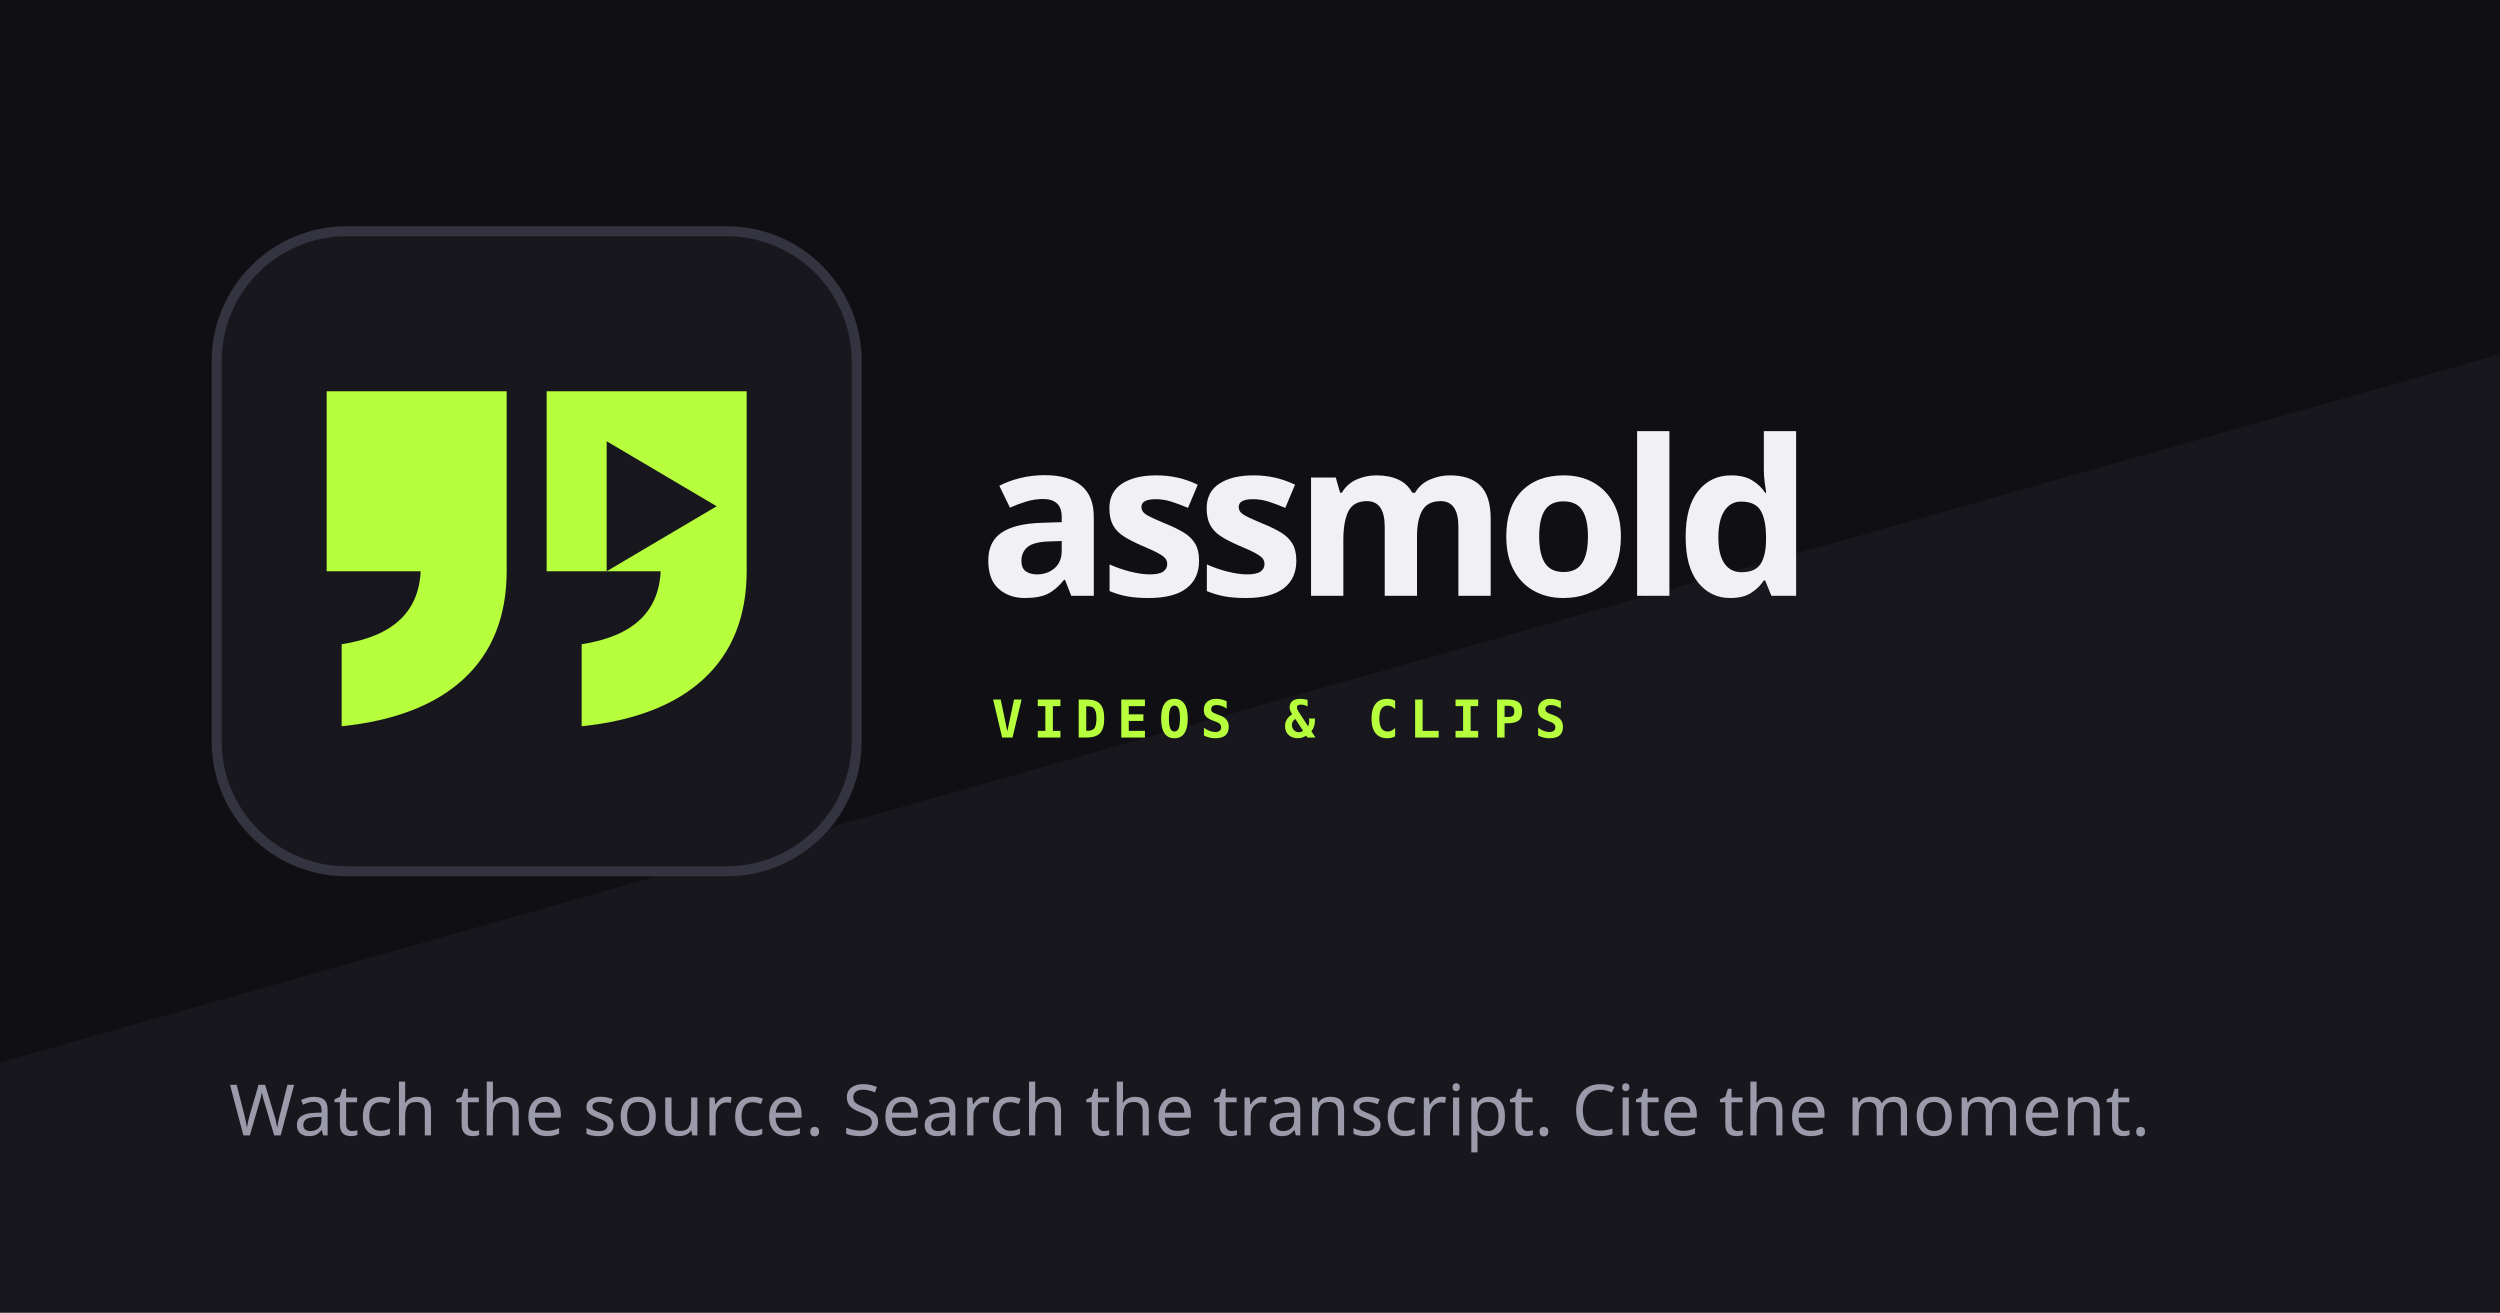
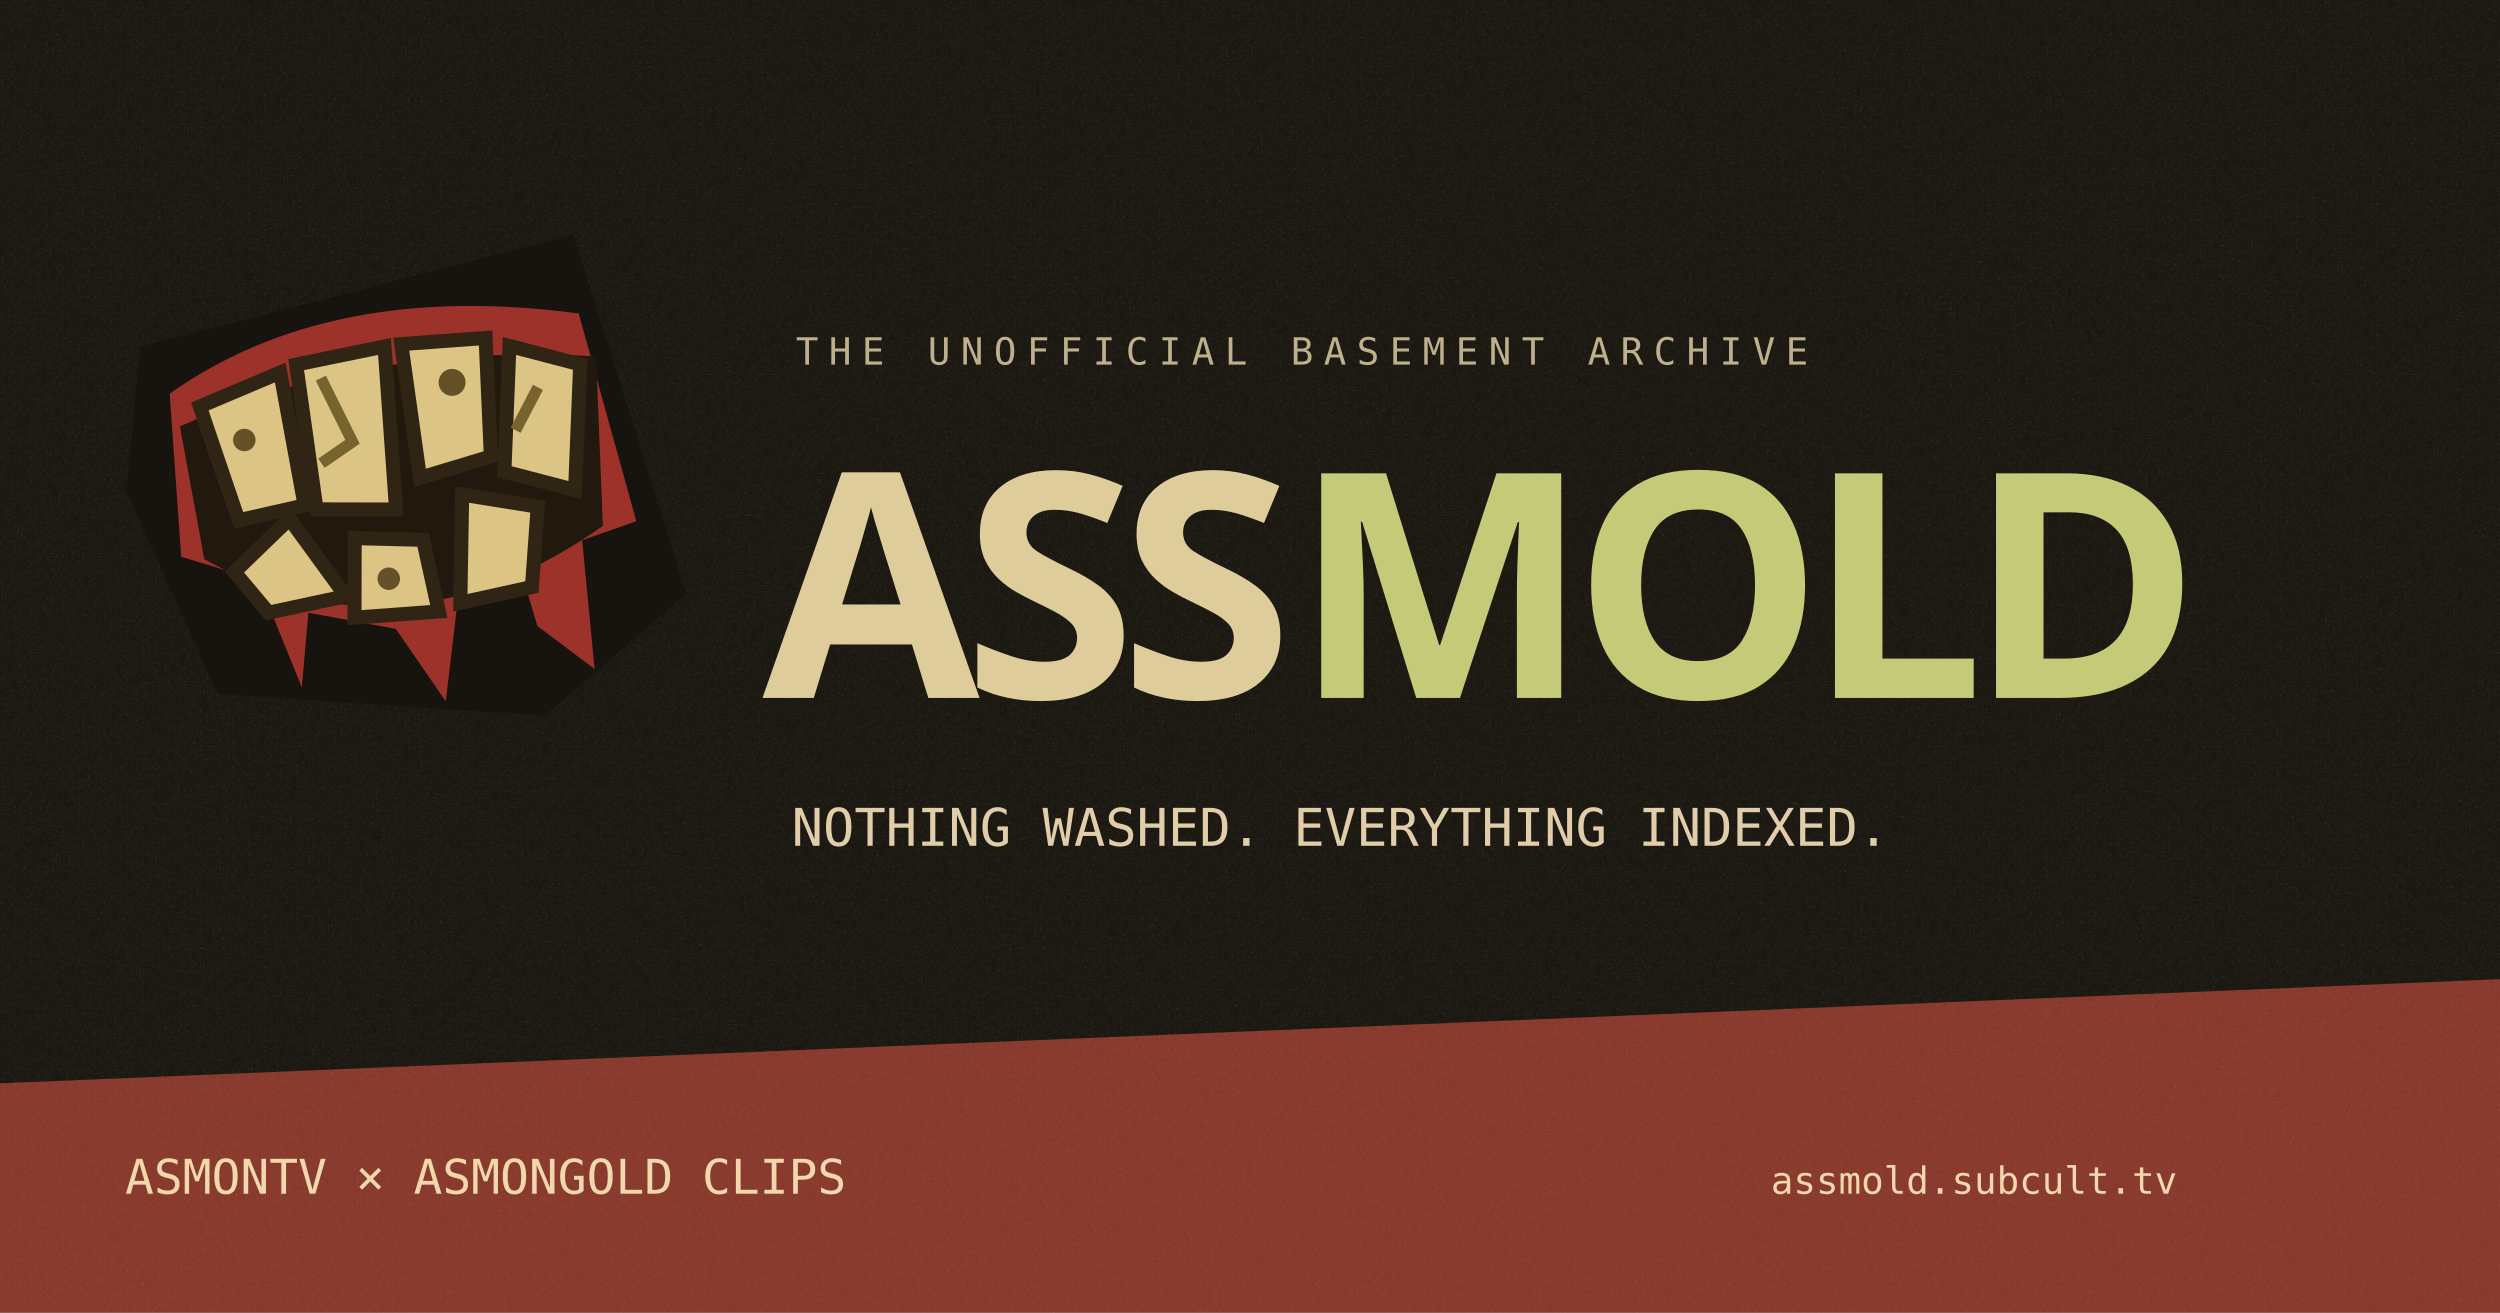
<svg xmlns="http://www.w3.org/2000/svg" viewBox="0 0 1200 630" role="img" aria-labelledby="title desc">
-   <rect width="1200" height="630" fill="#101014" />
-   <path d="M0 510 1200 170v460H0Z" fill="#17171d" />
-   <g transform="translate(104 111) scale(4.8)">
-     <rect width="64" height="64" rx="13" fill="#17171d" stroke="#343441" />
-     <path fill="#b7ff3c" d="M11 16h18v18c0 9-5.8 14.4-16.5 15.5v-8.2c5.1-.8 7.7-3.2 7.9-7.3H11V16Zm22 0h20v18c0 9-5.8 14.4-16.5 15.5v-8.2c5.1-.8 7.7-3.2 7.9-7.3H33V16Z" />
-     <path fill="#17171d" d="m39 21 11 6.5L39 34V21Z" />
+   <defs>
+     <filter id="noise">
+       <feTurbulence baseFrequency=".65" numOctaves="3" stitchTiles="stitch" />
+       <feColorMatrix type="saturate" values="0" />
+     </filter>
+   </defs>
+   <rect width="1200" height="630" fill="#19160f" />
+   <path d="m0 520 1200-50v160H0Z" fill="#89382b" />
+   <rect width="1200" height="630" filter="url(#noise)" opacity=".12" />
+   <g transform="translate(55 100) rotate(-8 125 125) scale(2.7)">
+     <path fill="#17130e" d="M8 19 87 10 98 76 70 94 13 82 2 44Z" />
+     <path fill="#9d322b" d="M12 28Q43 12 86 24L91 62 81 64 80 87 71 78 69 65 58 70 53 89 46 75 31 70 28 83 23 63 10 57Z" />
+     <path fill="#21190e" d="M13 34Q49 24 88 32L85 62Q46 82 14 58Z" />
+     <g fill="#dcc584" stroke="#302515" stroke-width="2.5">
+       <path d="m17 31 15-4 1 24-12 1Z" />
+       <path d="m35 26 16-1-2 29-14-2Z" />
+       <path d="m54 25 15 1-2 21-13 2Z" />
+       <path d="m73 28 12 5-4 22-12-5Z" />
+       <path d="m19 61 11-8 8 15-14 1Z" />
+       <path d="m41 58 12 2 1 13-15-1Z" />
+       <path d="m61 53 13 4-3 14-13 1Z" />
+     </g>
+     <path d="m39 29 4 12-6 3m40-8-5 7" fill="none" stroke="#77632e" stroke-width="2" />
+     <g fill="#645127">
+       <circle cx="24" cy="38" r="2" />
+       <circle cx="62" cy="33" r="2.4" />
+       <circle cx="46" cy="66" r="2" />
+     </g>
  </g>
-   <text x="470" y="286" fill="#f1f1f4" font-family="Alegreya Sans,Segoe UI,sans-serif" font-size="104" font-weight="700" letter-spacing="-5">assmold</text>
-   <text x="476" y="354" fill="#b7ff3c" font-family="JetBrains Mono,monospace" font-size="25" font-weight="700" letter-spacing="5">VIDEOS &amp; CLIPS</text>
-   <text x="110" y="545" fill="#9a9aaa" font-family="Alegreya Sans,Segoe UI,sans-serif" font-size="34">Watch the source. Search the transcript. Cite the moment.</text>
+   <text x="382" y="175" font-family="monospace" font-size="18" fill="#bfb08d" letter-spacing="5">THE UNOFFICIAL BASEMENT ARCHIVE</text>
+   <text x="366" y="335" font-family="Impact,Arial Black,sans-serif" font-weight="900" font-size="151" letter-spacing="-8" fill="#dfcc9b">ASS<tspan fill="#c5ca79">MOLD</tspan>
+   </text>
+   <text x="380" y="406" font-family="monospace" font-size="25" fill="#e1cdaa">NOTHING WASHED. EVERYTHING INDEXED.</text>
+   <text x="60" y="573" font-family="monospace" font-size="23" fill="#f0d7ac">ASMONTV × ASMONGOLD CLIPS</text>
+   <text x="850" y="573" font-family="monospace" font-size="18" fill="#f0d7ac">assmold.subcult.tv</text>
</svg>
